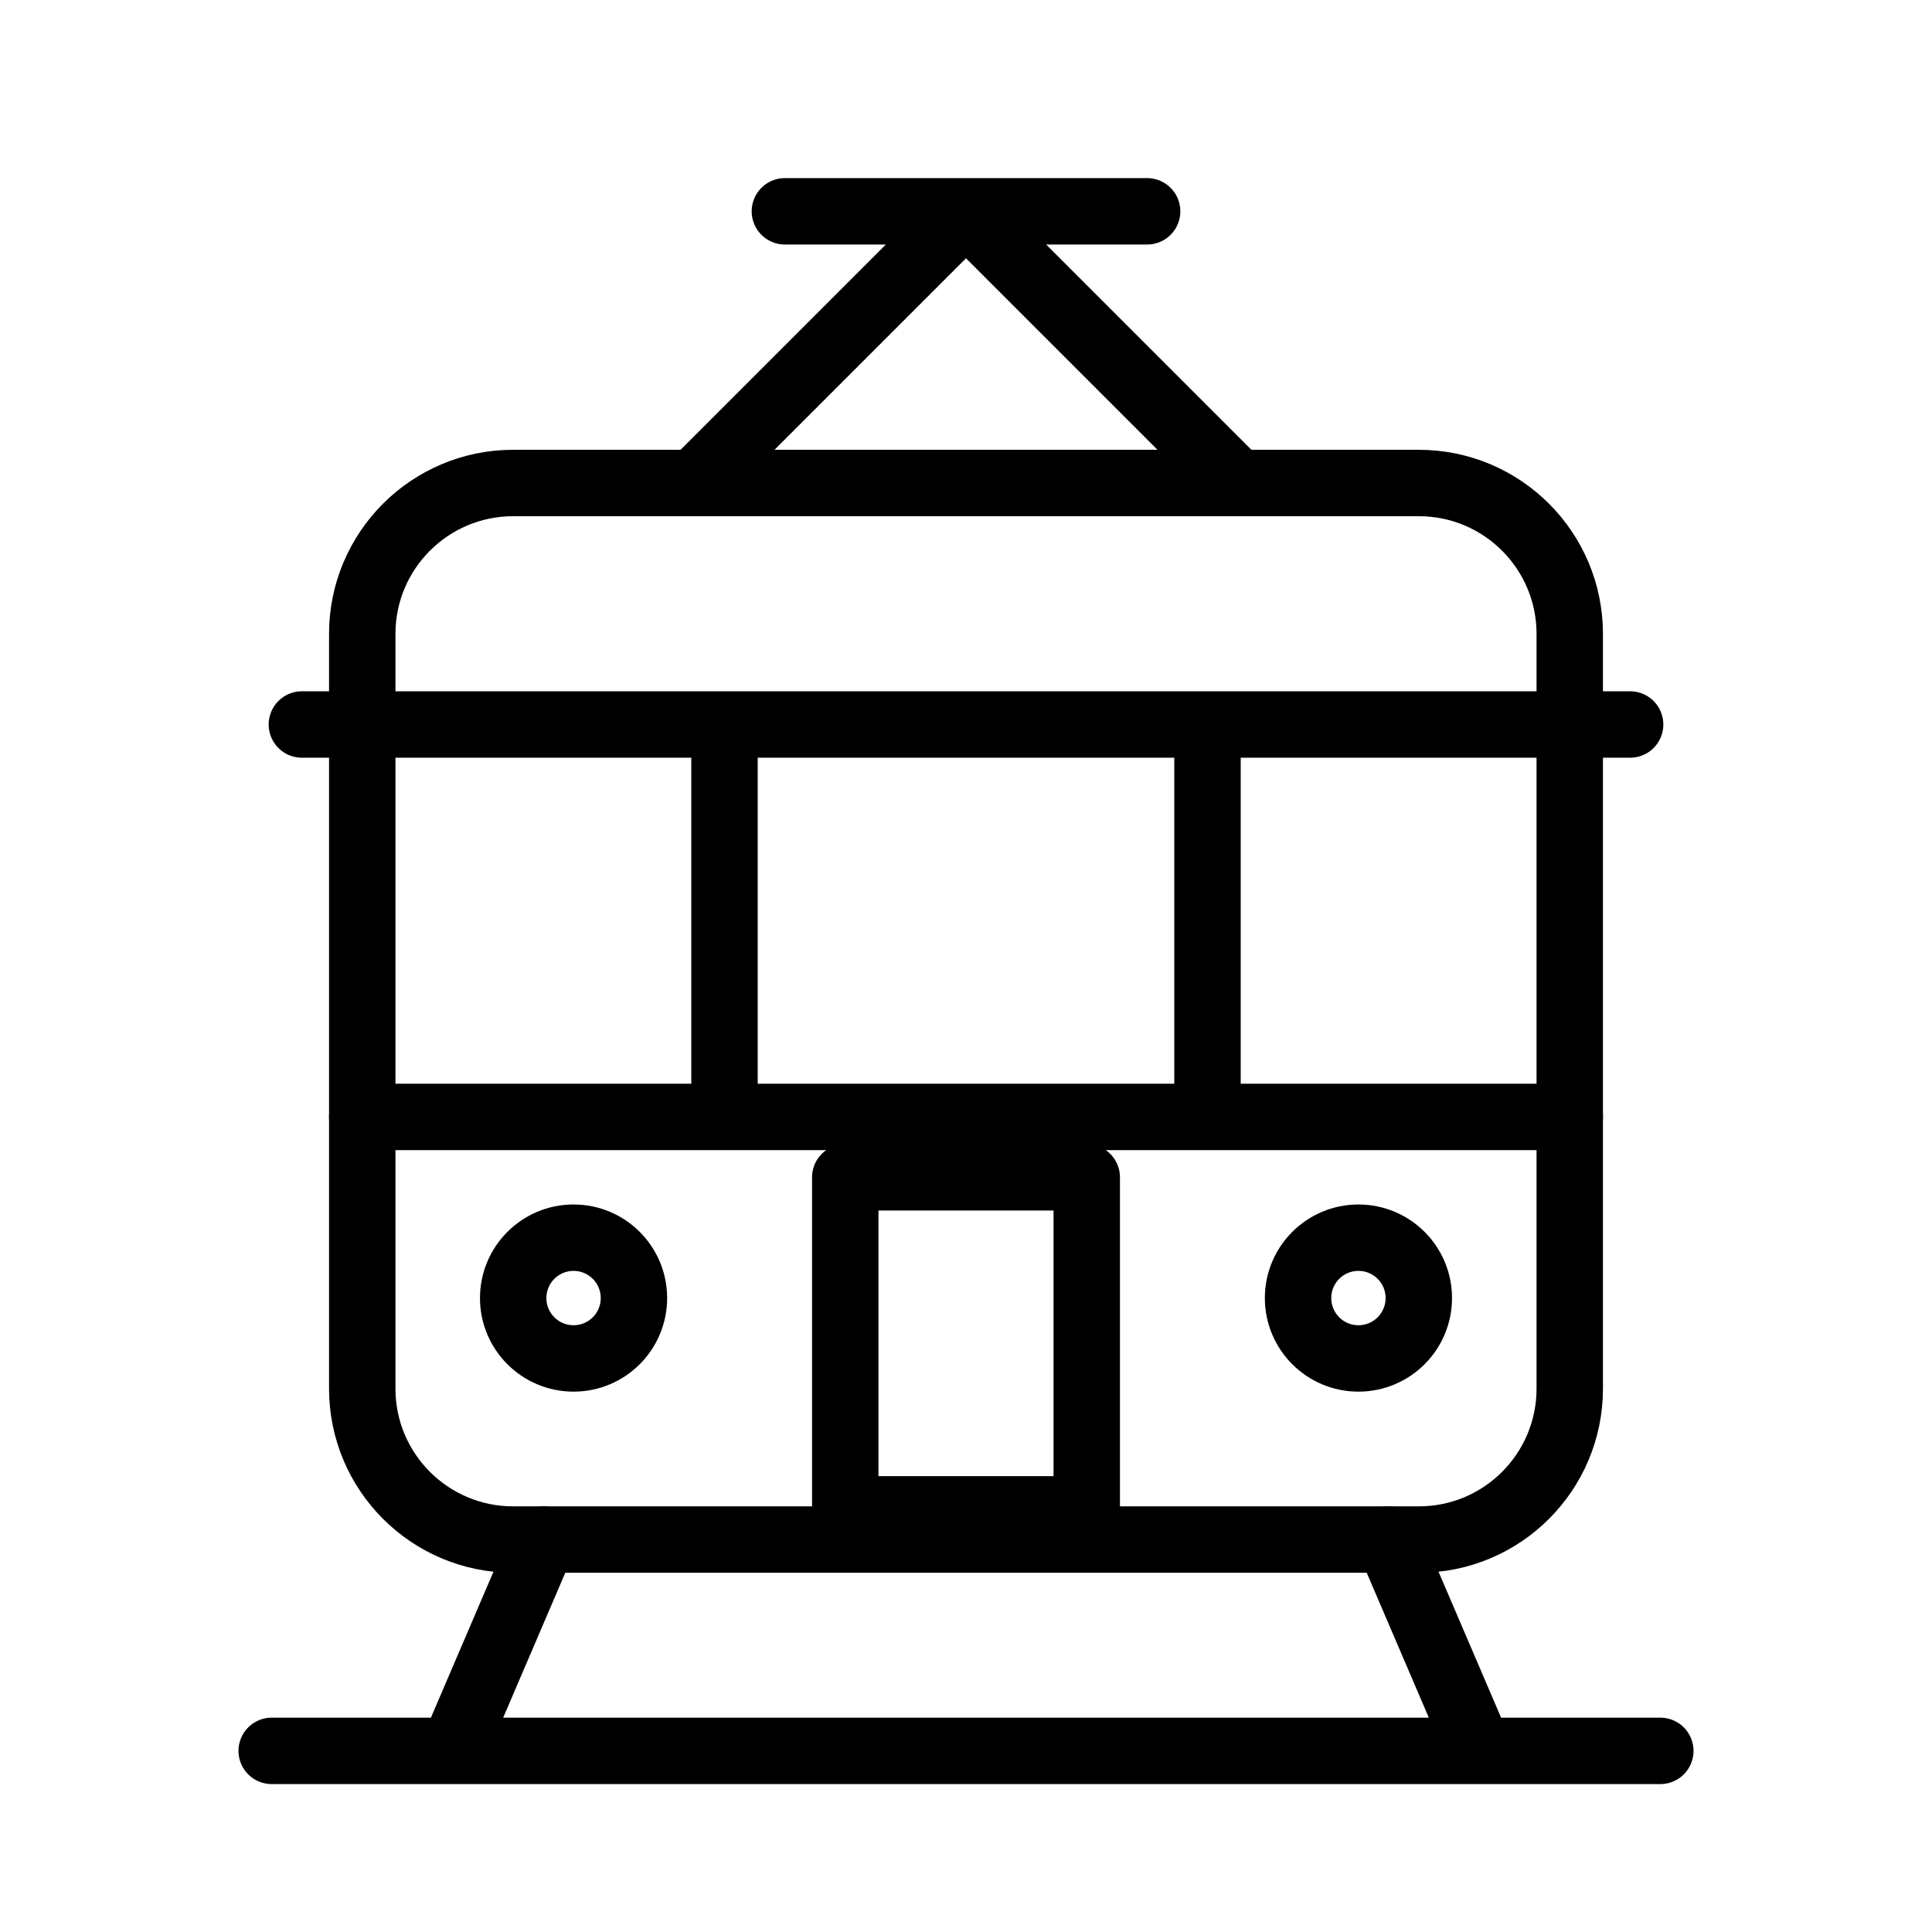
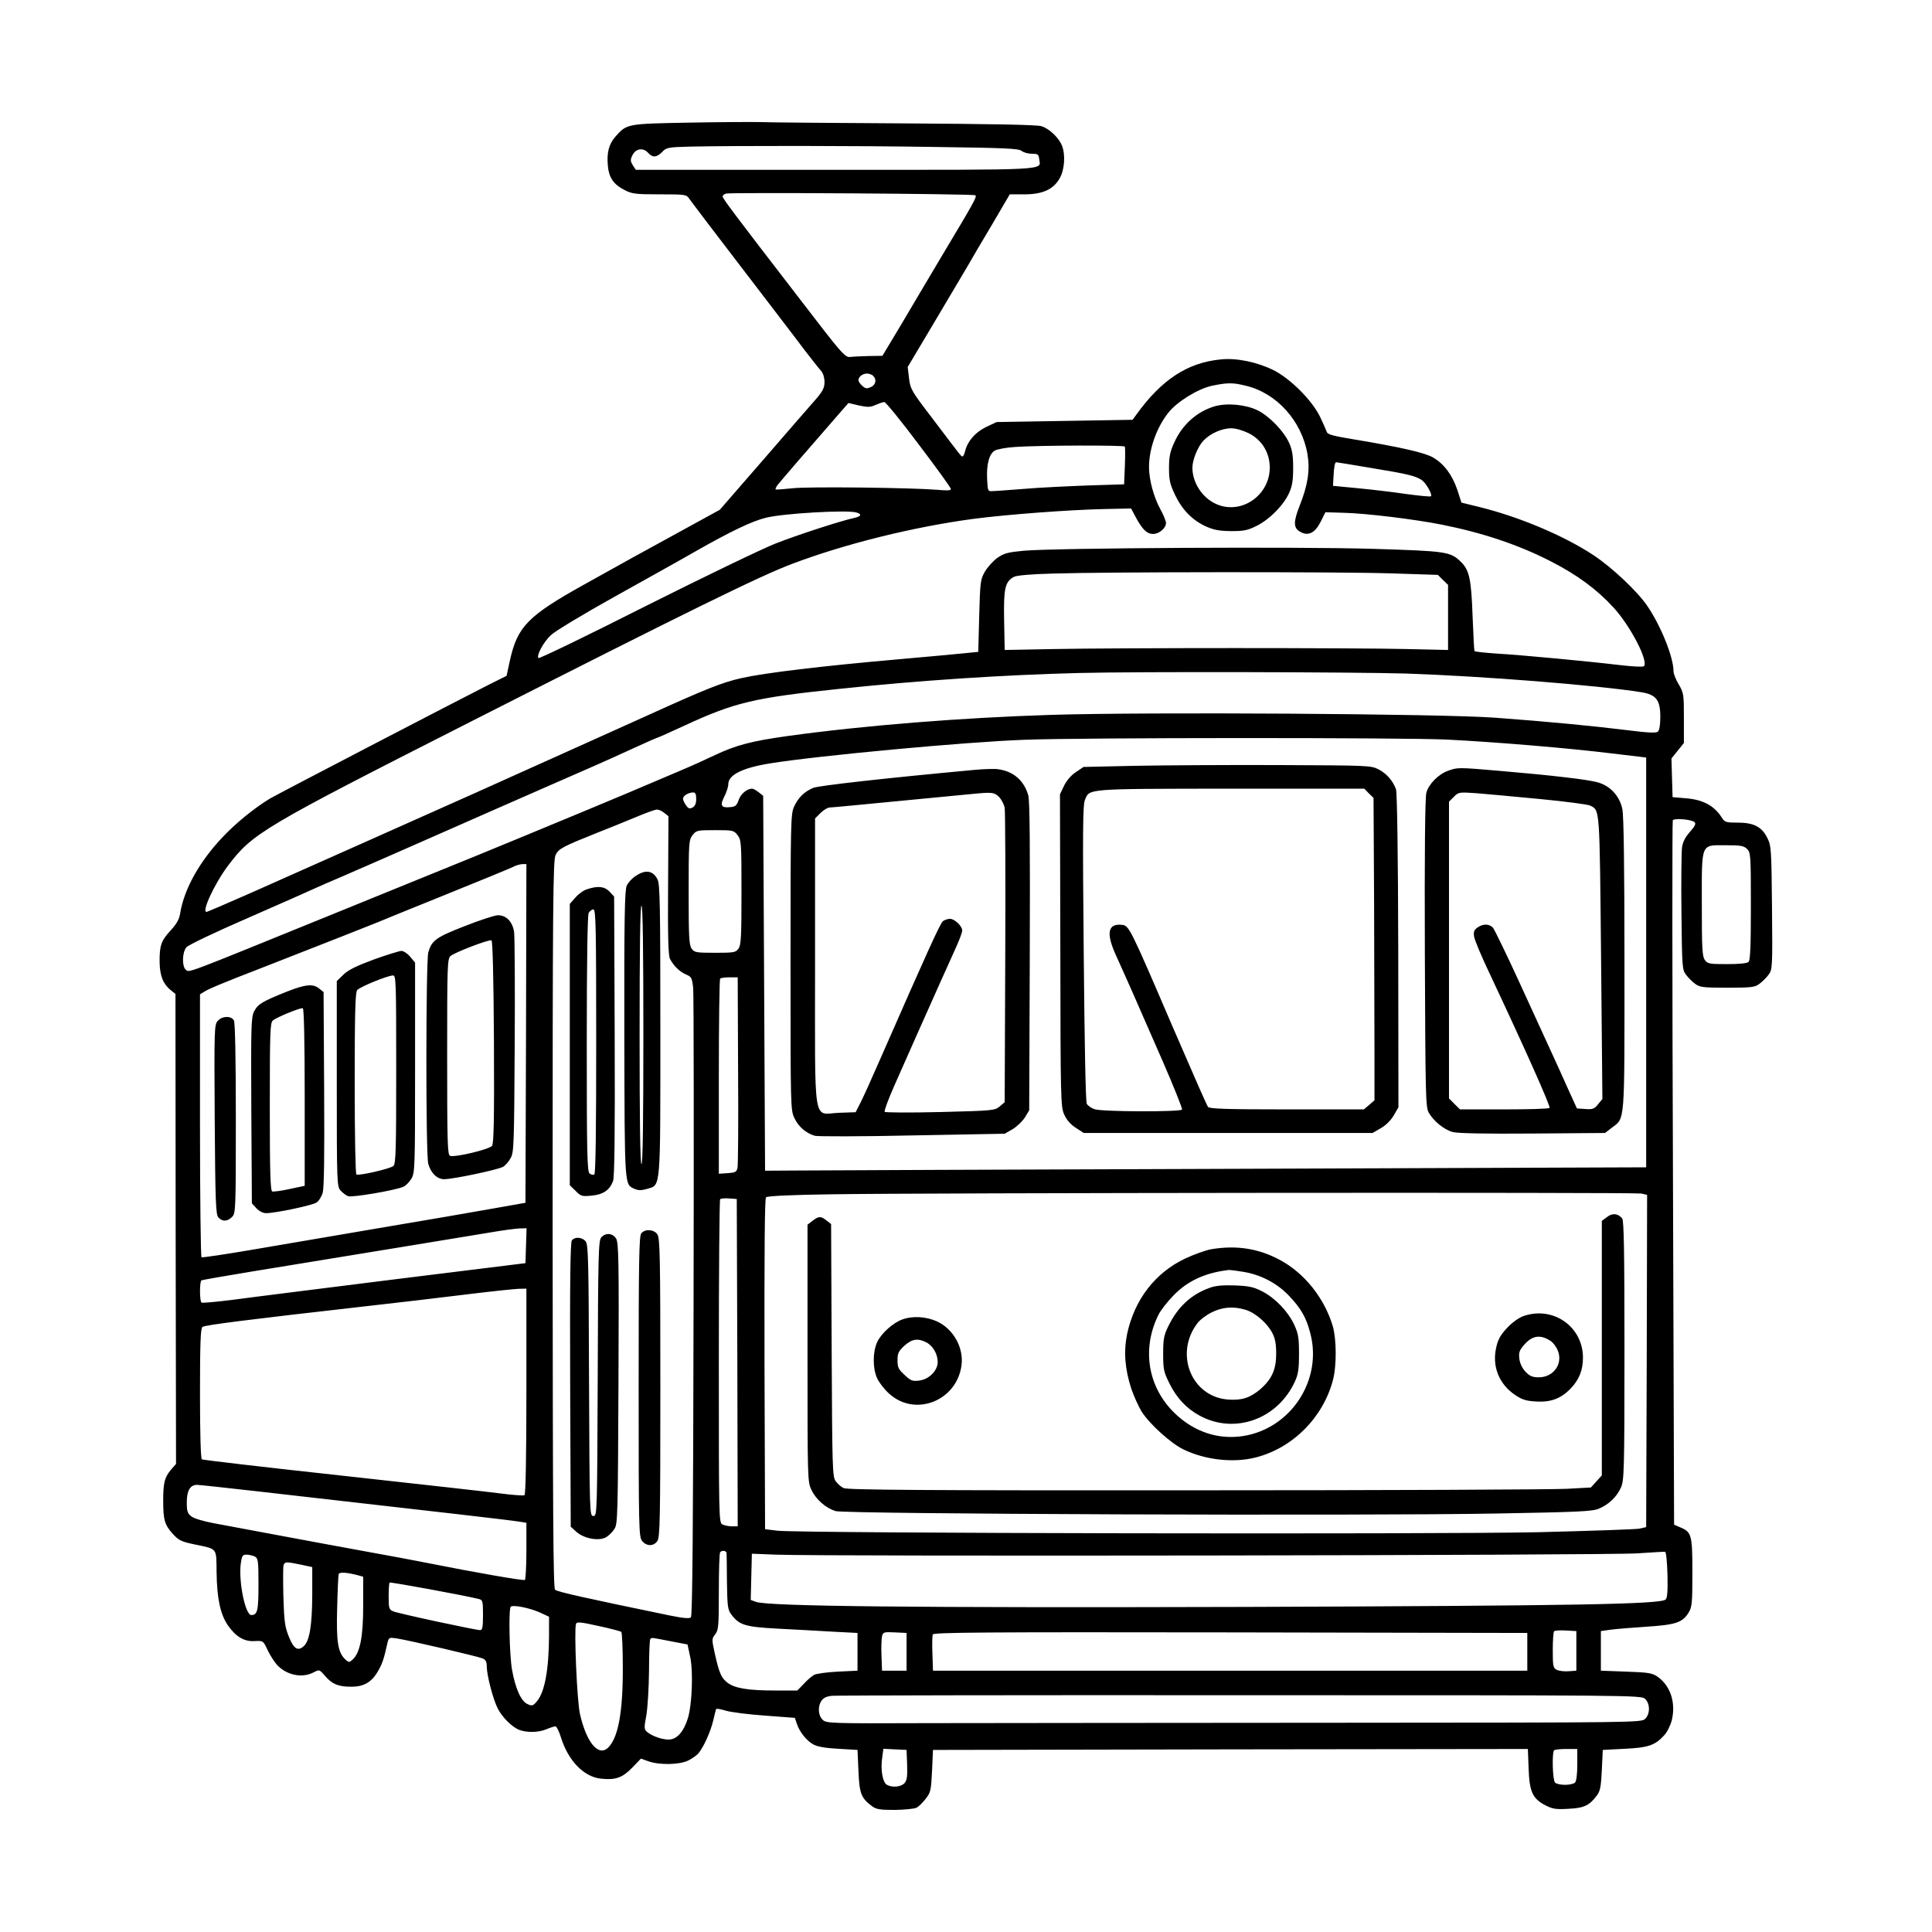
<svg xmlns="http://www.w3.org/2000/svg" width="64" height="64" viewBox="0 0 64 64">
-   <g fill="none" stroke="#000" stroke-width="2.2" stroke-linecap="round" stroke-linejoin="round">
-     <rect x="12" y="16" width="40" height="35" rx="5" fill="none" />
-     <path d="M10 24H54M12 37H52M18 51L15 58M46 51L49 58M9 58H55M23 16L32 7L41 16M26 7H38M24 25V36M40 25V36M28 39V50H36V39Z" fill="none" />
-     <circle cx="19" cy="43" r="2" fill="none" />
-     <circle cx="45" cy="43" r="2" fill="none" />
+   <g transform="scale(0.0625)">
+     <g transform="translate(0,1024) scale(0.1,-0.1)" fill="#000" stroke="none">
+       <path d="M3650 9590 c-327 -6 -328 -6 -388 -74 -35 -40 -47 -85 -40 -157 6 -62 31 -97 88 -126 40 -21 59 -23 186 -23 136 0 142 -1 157 -23 8 -12 133 -177 279 -367 145 -190 295 -385 332 -435 38 -49 77 -99 88 -111 11 -12 18 -36 18 -59 0 -30 -9 -48 -44 -89 -25 -28 -150 -172 -278 -320 l-233 -268 -155 -85 c-291 -159 -345 -189 -560 -309 -302 -168 -357 -224 -397 -403 l-18 -83 -100 -50 c-168 -85 -1118 -579 -1155 -601 -82 -50 -181 -130 -252 -206 -122 -129 -202 -274 -223 -401 -5 -33 -19 -57 -51 -92 -50 -54 -59 -80 -58 -168 1 -72 19 -116 59 -148 l25 -20 1 -1245 2 -1246 -27 -31 c-34 -41 -41 -69 -41 -165 0 -102 8 -127 51 -175 31 -34 45 -41 112 -55 128 -27 118 -15 120 -151 2 -137 20 -221 60 -279 42 -60 87 -87 142 -83 45 2 45 2 68 -47 13 -28 36 -63 50 -79 51 -55 133 -72 194 -40 31 16 31 16 62 -20 37 -43 70 -56 139 -56 65 0 107 24 140 82 23 39 32 65 51 152 7 27 9 28 49 22 65 -10 429 -95 455 -106 16 -7 22 -18 22 -43 0 -46 34 -177 59 -224 24 -46 76 -98 114 -112 40 -15 102 -14 144 4 19 8 41 15 47 15 6 0 20 -28 30 -61 38 -121 120 -206 209 -216 78 -9 115 4 167 57 l47 49 39 -14 c59 -21 167 -19 212 4 20 10 44 27 53 37 27 31 65 115 79 174 7 30 14 58 16 62 2 3 25 -1 51 -9 27 -8 120 -20 207 -26 l159 -12 10 -30 c14 -44 53 -93 90 -112 21 -11 67 -19 132 -22 l100 -6 5 -112 c5 -120 14 -143 73 -187 22 -16 42 -19 121 -19 51 1 103 6 114 12 12 6 34 28 49 48 26 33 28 45 33 147 l5 111 1576 3 1577 2 4 -103 c4 -123 21 -160 88 -195 39 -20 56 -23 123 -19 83 4 111 17 151 71 17 22 22 47 26 134 l5 107 115 6 c126 6 162 18 211 72 15 16 33 52 40 80 22 92 -7 181 -74 229 -28 20 -47 24 -167 28 l-135 5 0 105 0 105 50 7 c28 4 113 11 190 16 156 10 193 22 225 75 18 29 20 51 20 212 0 200 -4 215 -65 240 l-32 14 -6 1861 c-4 1024 -4 1866 -1 1872 8 13 101 5 116 -10 8 -8 1 -22 -25 -51 -24 -27 -38 -53 -42 -83 -3 -24 -5 -179 -3 -345 3 -286 4 -303 24 -329 11 -15 33 -37 48 -48 25 -19 42 -21 171 -21 129 0 146 2 171 21 15 11 37 33 48 48 20 27 21 38 18 354 -3 314 -4 329 -25 371 -29 59 -72 81 -158 81 -62 0 -68 2 -84 28 -40 62 -99 94 -190 101 l-70 6 -3 103 -3 102 33 41 33 41 0 132 c0 125 -1 133 -27 178 -16 26 -28 57 -28 70 0 74 -66 239 -138 345 -53 79 -190 207 -287 271 -158 104 -396 204 -609 256 l-90 22 -22 68 c-27 79 -70 137 -128 171 -45 26 -173 55 -419 96 -104 17 -140 26 -144 38 -3 9 -19 45 -36 81 -41 86 -157 203 -247 248 -87 43 -196 66 -280 57 -176 -17 -313 -107 -446 -291 l-21 -29 -361 -6 -360 -6 -57 -27 c-58 -29 -97 -75 -110 -128 -4 -16 -10 -28 -14 -27 -7 0 -3 -5 -161 204 -109 142 -115 153 -122 210 l-7 60 131 220 c72 121 152 256 178 300 25 44 88 151 140 238 l92 157 78 0 c96 0 154 26 187 86 25 43 31 123 12 171 -15 41 -68 92 -109 104 -23 8 -264 12 -725 15 -379 2 -726 5 -770 7 -44 1 -213 0 -375 -3z m1311 -129 c366 -5 439 -8 454 -21 10 -8 34 -15 54 -15 32 0 36 -3 39 -28 7 -61 77 -57 -1079 -57 l-1059 0 -16 24 c-13 22 -14 29 -2 53 17 36 57 42 83 13 24 -27 46 -25 75 5 22 23 30 25 149 28 239 5 867 5 1302 -2z m208 -256 c11 -6 -3 -31 -179 -325 -64 -107 -160 -270 -214 -361 l-99 -165 -71 -1 c-39 -1 -84 -3 -100 -5 -27 -3 -43 15 -263 302 -356 462 -413 538 -413 549 0 5 8 12 18 15 23 7 1309 -1 1321 -9z m-541 -957 c20 -20 14 -48 -13 -60 -21 -9 -28 -8 -45 7 -11 10 -20 23 -20 30 0 18 22 35 45 35 12 0 26 -5 33 -12z m1973 -52 c165 -38 299 -187 329 -364 14 -85 2 -162 -41 -271 -35 -88 -34 -120 3 -140 42 -24 78 -6 108 54 l25 50 100 -3 c117 -3 373 -34 518 -63 216 -43 407 -107 578 -195 139 -71 244 -149 331 -244 89 -97 187 -285 161 -311 -5 -5 -59 -2 -128 6 -167 20 -518 53 -653 61 -62 4 -114 10 -117 13 -2 4 -6 87 -10 186 -7 196 -17 244 -63 288 -55 53 -74 56 -464 68 -394 12 -1679 5 -1852 -10 -84 -8 -104 -13 -140 -38 -22 -16 -52 -49 -66 -73 -24 -42 -25 -56 -30 -235 l-5 -190 -70 -7 c-38 -4 -200 -19 -360 -33 -398 -35 -700 -71 -825 -99 -105 -24 -183 -55 -505 -201 -150 -68 -331 -149 -900 -405 -194 -87 -906 -404 -1194 -532 -124 -55 -230 -100 -235 -101 -31 -6 40 148 112 244 131 173 182 203 1287 764 1152 585 1534 773 1705 837 281 106 640 195 960 238 176 23 505 48 695 52 l140 3 25 -47 c36 -66 59 -88 92 -88 32 0 68 31 68 58 0 10 -13 43 -30 73 -36 67 -60 157 -60 224 0 95 40 209 102 287 45 58 157 127 230 143 81 17 111 18 179 1z m-1732 -311 c94 -124 171 -230 171 -237 0 -8 -21 -9 -72 -4 -134 11 -682 18 -768 8 -47 -5 -87 -8 -89 -6 -2 2 2 12 10 23 12 16 187 219 341 395 l35 40 55 -13 c47 -10 61 -10 89 3 19 8 39 15 46 15 7 1 89 -100 182 -224z m1093 -12 c2 -5 2 -51 0 -104 l-4 -96 -191 -6 c-106 -4 -257 -11 -337 -18 -80 -6 -156 -12 -170 -12 -24 -2 -25 1 -28 63 -4 79 11 135 41 152 12 7 60 16 107 19 130 9 578 10 582 2z m1303 -113 c196 -32 236 -42 270 -64 22 -14 57 -75 50 -86 -2 -4 -59 2 -127 11 -68 10 -184 24 -258 31 l-135 13 3 50 c2 47 7 75 14 75 2 0 84 -13 183 -30z m-2727 -236 c32 -9 27 -21 -10 -29 -73 -16 -301 -90 -418 -136 -69 -27 -378 -176 -687 -331 -308 -156 -565 -280 -569 -276 -12 13 26 84 65 121 20 20 171 111 336 203 165 92 359 200 430 241 188 107 301 161 375 179 93 23 423 42 478 28z m2835 -323 l248 -8 27 -27 27 -26 0 -173 0 -172 -220 5 c-121 3 -530 5 -910 5 -379 0 -809 -2 -955 -5 l-265 -5 -3 158 c-3 170 5 203 51 229 14 8 88 15 207 18 281 9 1512 10 1793 1z m82 -531 c409 -14 1013 -62 1245 -99 78 -13 100 -41 100 -130 0 -44 -5 -72 -13 -79 -9 -8 -54 -6 -163 8 -187 23 -416 45 -699 66 -284 21 -1841 31 -2355 15 -476 -15 -990 -56 -1395 -112 -193 -27 -275 -49 -383 -100 -48 -23 -132 -61 -187 -84 -210 -90 -375 -159 -510 -215 -569 -236 -482 -200 -1360 -557 -758 -308 -731 -299 -750 -283 -21 17 -20 92 3 119 9 12 154 81 327 156 171 75 330 145 355 157 25 11 90 40 145 63 55 24 235 102 400 175 165 73 354 156 420 185 66 29 194 85 285 125 91 40 199 87 240 105 41 18 130 58 197 89 67 31 125 56 127 56 3 0 70 30 148 66 262 121 366 146 818 193 426 45 871 74 1270 84 308 8 1476 5 1735 -3z m215 -350 c259 -13 642 -45 870 -73 l185 -22 0 -1086 0 -1086 -2175 -8 c-1196 -4 -2247 -8 -2335 -9 l-160 -1 -5 993 -5 994 -24 19 c-13 10 -28 19 -35 19 -28 -1 -60 -28 -71 -60 -10 -29 -17 -36 -45 -38 -48 -5 -55 9 -31 56 12 23 21 52 21 65 0 50 74 87 222 111 254 41 1038 114 1348 125 301 12 2021 12 2240 1z m-3980 -315 c0 -24 -6 -37 -19 -45 -16 -8 -23 -6 -35 12 -9 12 -16 28 -16 35 0 15 28 32 53 33 13 0 17 -8 17 -35z m-170 -73 l23 -18 -2 -367 c-2 -266 1 -372 10 -389 19 -37 52 -69 85 -83 29 -12 32 -18 38 -72 3 -32 4 -793 2 -1691 -2 -1160 -6 -1636 -14 -1644 -8 -8 -40 -5 -114 10 -436 90 -595 125 -606 136 -10 9 -12 404 -13 1939 0 1720 2 1929 16 1956 16 33 40 45 220 117 61 24 153 61 205 83 52 22 102 40 111 40 9 1 27 -7 39 -17z m389 -118 c20 -26 21 -39 21 -303 0 -234 -2 -280 -16 -299 -14 -20 -23 -22 -124 -22 -101 0 -110 2 -124 22 -14 19 -16 65 -16 299 0 264 1 277 21 303 20 25 24 26 119 26 95 0 99 -1 119 -26z m5351 -74 c19 -19 20 -33 20 -303 0 -207 -3 -286 -12 -295 -8 -8 -48 -12 -114 -12 -95 0 -104 2 -118 22 -14 19 -16 65 -16 295 0 332 -8 313 130 313 77 0 93 -3 110 -20z m-6472 -977 l-3 -898 -175 -31 c-96 -17 -366 -64 -600 -103 -234 -40 -540 -92 -680 -116 -140 -24 -258 -41 -262 -39 -4 3 -8 318 -8 699 l0 695 23 14 c24 15 94 45 317 131 310 121 576 226 600 236 14 6 175 72 359 146 184 74 346 141 360 148 14 8 36 14 49 15 l22 0 -2 -897z m1124 -195 c2 -271 0 -504 -3 -518 -5 -22 -12 -25 -52 -28 l-47 -3 0 514 c0 282 3 517 7 520 3 4 26 7 49 7 l44 0 2 -492z m4787 -654 l31 -7 -2 -880 -3 -881 -35 -8 c-19 -4 -260 -12 -535 -19 -557 -12 -3924 -6 -4035 8 l-65 8 -3 874 c-1 603 1 878 8 885 7 7 132 13 348 16 490 8 4254 11 4291 4z m-4791 -896 l2 -868 -31 0 c-16 0 -39 5 -50 10 -19 10 -19 31 -19 864 0 469 3 856 7 860 4 4 25 6 48 4 l40 -3 3 -867z m-1120 620 l-3 -93 -695 -86 c-382 -48 -767 -96 -854 -108 -87 -11 -163 -18 -168 -15 -10 7 -11 111 0 118 4 2 123 23 263 46 600 98 1162 190 1269 208 63 11 132 20 153 21 l38 1 -3 -92z m2 -772 c0 -349 -4 -547 -10 -551 -5 -3 -65 1 -132 10 -68 9 -448 51 -846 95 -397 43 -727 82 -732 85 -6 4 -10 132 -10 349 0 263 3 346 13 353 12 10 252 40 852 108 171 19 416 48 545 64 129 16 254 29 278 30 l42 1 0 -544z m-1420 -531 c1001 -114 1345 -153 1388 -161 l32 -5 0 -149 c0 -82 -4 -151 -8 -154 -8 -5 -256 38 -512 89 -69 14 -210 40 -315 59 -104 19 -311 57 -460 85 -148 28 -312 58 -364 68 -53 10 -104 25 -117 36 -20 15 -24 27 -24 74 0 62 18 93 54 93 11 0 158 -16 326 -35z m2481 -327 c0 -7 2 -77 2 -155 2 -127 4 -144 23 -170 42 -56 73 -66 243 -75 86 -4 217 -12 291 -16 l135 -7 0 -100 0 -100 -105 -5 c-58 -3 -114 -11 -125 -17 -11 -6 -36 -27 -54 -47 l-35 -36 -122 0 c-139 0 -211 12 -249 42 -32 25 -43 50 -66 152 -17 78 -17 80 2 104 17 23 19 42 19 227 0 111 3 205 7 208 11 12 33 8 34 -5z m4987 -115 c2 -88 -1 -123 -10 -131 -31 -25 -487 -33 -2228 -39 -1759 -5 -2531 3 -2594 27 l-27 10 3 122 3 123 130 -5 c254 -10 4427 -4 4565 7 74 5 140 9 145 8 6 -1 11 -52 13 -122z m-7487 97 c17 -10 19 -22 19 -148 0 -138 -5 -162 -38 -162 -32 0 -68 177 -56 272 6 42 9 48 31 48 13 0 33 -5 44 -10z m244 -43 l60 -13 0 -149 c-1 -160 -14 -242 -45 -270 -31 -28 -53 -15 -79 50 -21 52 -25 81 -29 212 -2 84 -2 159 1 168 7 18 14 18 92 2z m305 -57 l25 -7 0 -154 c0 -165 -17 -250 -56 -285 -18 -16 -20 -16 -38 0 -40 37 -49 92 -44 272 2 93 6 174 8 181 4 12 45 9 105 -7z m638 -125 c20 -5 22 -11 22 -85 0 -63 -3 -80 -15 -80 -24 0 -439 89 -462 100 -21 9 -23 17 -23 78 0 38 2 71 5 74 4 4 392 -67 473 -87z m320 -70 l52 -24 0 -103 c-1 -177 -23 -297 -64 -345 -21 -25 -26 -26 -50 -15 -34 15 -64 81 -82 181 -14 79 -19 322 -7 335 12 11 95 -5 151 -29z m435 -104 c4 -4 8 -88 8 -187 1 -242 -25 -378 -80 -429 -51 -45 -113 31 -147 180 -16 69 -32 449 -21 478 4 12 25 10 119 -11 62 -13 116 -28 121 -31z m5062 -101 l0 -105 -42 -3 c-23 -2 -51 2 -63 8 -18 10 -20 20 -20 104 0 51 3 96 7 100 4 4 32 6 63 4 l55 -3 0 -105z m-3550 -5 l0 -100 -65 0 -65 0 -3 80 c-2 44 0 90 3 103 5 21 10 23 68 20 l62 -3 0 -100z m3290 0 l0 -100 -1575 0 -1575 0 -3 89 c-2 49 -1 95 2 103 5 11 276 13 1578 11 l1573 -3 0 -100z m-4540 56 l89 -17 14 -65 c17 -79 10 -253 -12 -326 -23 -73 -59 -113 -102 -113 -36 0 -88 18 -115 41 -15 13 -16 21 -3 89 7 42 13 146 14 236 0 88 3 164 7 167 8 8 0 9 108 -12z m5164 -305 c27 -25 28 -79 1 -106 -20 -20 -34 -20 -1642 -21 -893 0 -1864 -2 -2159 -2 -515 -2 -538 -1 -558 17 -25 23 -28 72 -6 103 11 15 28 23 58 25 23 2 997 4 2163 3 2072 0 2122 0 2143 -19z m-3911 -350 c2 -63 -1 -82 -14 -97 -18 -20 -64 -25 -93 -9 -23 12 -35 82 -25 145 l6 46 62 -3 61 -3 3 -79z m3552 1 c0 -51 -5 -88 -12 -95 -7 -7 -30 -12 -53 -12 -23 0 -46 5 -53 12 -13 13 -17 159 -5 171 3 4 33 7 65 7 l58 0 0 -83z M6440 8087 c-94 -27 -173 -96 -216 -192 -22 -48 -28 -74 -28 -136 0 -63 5 -85 31 -140 38 -80 90 -134 162 -168 45 -20 71 -25 136 -26 69 0 88 4 138 29 68 35 140 108 170 174 16 36 21 66 21 132 0 66 -5 96 -21 132 -29 64 -105 142 -167 173 -63 31 -161 40 -226 22z m178 -143 c70 -35 112 -103 112 -182 0 -149 -153 -253 -285 -193 -73 33 -125 113 -125 192 0 41 28 111 58 143 36 38 97 66 148 66 24 0 61 -11 92 -26z M6014 6181 l-271 -6 -40 -27 c-25 -16 -49 -44 -63 -72 l-22 -46 2 -827 c1 -785 2 -829 20 -869 12 -28 33 -53 61 -71 l43 -28 765 0 766 0 43 25 c27 15 54 42 69 68 l25 43 -1 830 c-1 510 -6 840 -12 856 -17 46 -50 83 -92 105 -41 21 -53 21 -532 23 -269 1 -612 -1 -761 -4z m1241 -146 l25 -24 3 -558 c1 -307 2 -668 2 -801 l0 -244 -28 -24 -28 -24 -408 0 c-315 0 -411 3 -418 13 -8 11 -57 123 -193 437 -218 508 -226 524 -262 528 -77 9 -87 -44 -32 -164 20 -44 60 -133 89 -199 29 -66 100 -229 159 -363 58 -134 104 -248 101 -253 -9 -13 -425 -12 -464 2 -17 6 -36 19 -41 29 -6 11 -12 332 -16 798 -6 630 -5 786 6 811 25 62 -3 60 773 61 l708 0 24 -25z M5160 6159 c-485 -45 -820 -83 -850 -95 -47 -20 -79 -51 -101 -99 -18 -38 -19 -83 -19 -824 0 -775 0 -785 21 -828 22 -46 61 -79 108 -93 15 -4 248 -4 517 2 l489 9 42 24 c23 14 52 42 65 62 l23 38 3 815 c2 592 0 826 -8 855 -23 79 -79 127 -160 138 -19 3 -78 1 -130 -4z m135 -143 c13 -13 26 -39 30 -57 3 -19 5 -378 3 -797 l-3 -764 -26 -22 c-26 -22 -35 -23 -314 -30 -159 -4 -292 -3 -296 1 -4 4 20 69 53 143 33 74 84 189 113 255 88 198 181 406 214 478 17 38 31 76 31 85 0 23 -40 62 -65 62 -12 0 -28 -6 -37 -12 -15 -12 -86 -169 -329 -723 -43 -99 -91 -205 -106 -235 l-28 -55 -87 -3 c-142 -5 -128 -95 -128 799 l0 761 29 29 c16 16 38 29 48 29 10 0 178 16 373 35 195 19 373 36 395 38 94 9 106 7 130 -17z M7676 6155 c-52 -18 -104 -71 -116 -117 -7 -24 -10 -326 -8 -850 3 -743 4 -816 20 -844 25 -45 82 -92 128 -104 26 -7 172 -10 423 -8 l384 3 35 27 c72 55 68 9 68 867 0 525 -4 786 -11 822 -15 71 -65 125 -133 143 -55 15 -244 37 -526 61 -211 18 -215 18 -264 0z m486 -150 c136 -13 256 -29 267 -35 51 -27 49 -3 57 -805 l7 -750 -23 -28 c-19 -24 -28 -28 -67 -25 l-45 3 -50 110 c-27 61 -69 153 -93 205 -24 52 -98 214 -165 360 -67 146 -129 273 -137 283 -20 21 -52 22 -82 1 -18 -13 -22 -23 -18 -48 2 -17 41 -110 87 -206 183 -389 319 -694 313 -702 -2 -5 -110 -8 -239 -8 l-236 0 -29 29 -29 29 0 787 0 786 26 26 c25 25 28 25 117 19 51 -4 203 -18 339 -31z M3369 5597 c-19 -12 -40 -35 -47 -51 -11 -23 -14 -168 -13 -789 2 -827 0 -793 56 -819 19 -8 35 -8 66 1 72 22 69 -15 69 846 0 653 -2 770 -15 794 -24 47 -63 54 -116 18z m41 -842 c0 -450 -3 -685 -10 -685 -7 0 -10 235 -10 685 0 450 3 685 10 685 7 0 10 -235 10 -685z M3112 5527 c-18 -5 -46 -25 -62 -44 l-30 -34 0 -745 0 -746 31 -30 c28 -29 34 -30 86 -25 60 6 93 28 112 76 8 18 11 246 9 768 l-3 741 -24 26 c-27 28 -61 32 -119 13z m48 -806 c0 -475 -3 -702 -10 -706 -6 -4 -17 -1 -25 5 -13 11 -15 109 -15 687 0 446 4 681 10 694 6 10 17 19 25 19 13 0 15 -92 15 -699z M3399 3703 c-12 -13 -14 -152 -14 -811 0 -755 1 -797 18 -819 23 -29 61 -30 81 -1 14 20 16 114 16 813 0 699 -2 793 -16 813 -18 26 -65 30 -85 5z M3187 3682 c-15 -17 -17 -87 -19 -748 -3 -721 -3 -729 -23 -729 -20 0 -20 8 -23 719 -2 652 -4 721 -19 738 -19 21 -56 24 -72 4 -8 -10 -11 -213 -9 -766 l3 -752 31 -28 c41 -36 123 -50 159 -26 14 9 33 28 42 43 17 25 18 80 21 771 3 662 1 747 -13 768 -19 29 -55 31 -78 6z M2462 5331 c-152 -59 -174 -76 -192 -139 -13 -49 -14 -1074 0 -1121 14 -49 47 -81 84 -81 49 0 289 51 313 66 13 8 31 29 40 47 17 29 18 79 21 592 2 308 0 580 -3 604 -8 56 -42 91 -87 90 -18 -1 -98 -27 -176 -58z m156 -612 c2 -418 -1 -539 -10 -552 -14 -19 -198 -63 -223 -53 -13 5 -15 74 -15 524 0 487 1 520 18 535 20 18 201 88 217 83 6 -2 11 -192 13 -537z M1980 5154 c-92 -34 -134 -55 -160 -80 l-35 -34 0 -544 c0 -530 1 -544 20 -566 11 -12 29 -26 40 -30 21 -8 251 31 293 50 12 5 31 24 42 42 19 32 20 51 20 590 l0 556 -26 31 c-15 18 -35 31 -47 31 -12 -1 -78 -21 -147 -46z m120 -583 c0 -428 -2 -500 -15 -511 -18 -15 -183 -53 -196 -45 -5 4 -9 199 -9 484 0 367 3 481 13 493 13 17 160 77 190 78 16 0 17 -30 17 -499z M1520 4984 c-130 -52 -153 -66 -173 -104 -16 -32 -17 -74 -15 -527 l3 -491 24 -26 c15 -16 35 -26 52 -26 48 0 243 41 266 56 12 7 27 31 33 51 8 26 10 200 8 551 l-3 514 -24 19 c-32 26 -72 22 -171 -17z m95 -560 l0 -469 -80 -17 c-44 -10 -86 -15 -92 -13 -10 3 -13 102 -13 448 0 400 2 446 16 458 21 18 146 69 159 65 6 -2 10 -168 10 -472z M1154 4829 c-18 -20 -19 -41 -16 -523 3 -439 6 -503 19 -518 21 -24 48 -23 73 2 19 19 20 33 20 521 0 326 -4 507 -10 520 -14 26 -62 25 -86 -2z M8517 3789 l-27 -20 0 -675 0 -674 -29 -32 -29 -32 -128 -7 c-71 -4 -957 -8 -1969 -8 -1442 -1 -1845 2 -1864 12 -13 6 -32 23 -42 37 -17 23 -18 70 -21 693 l-3 669 -24 19 c-30 24 -42 24 -75 -2 l-26 -20 0 -682 c0 -670 0 -681 21 -724 24 -51 75 -95 127 -112 49 -16 2791 -26 3502 -13 442 8 510 11 545 26 52 22 93 61 116 111 17 38 19 80 19 726 0 533 -3 689 -12 701 -22 27 -53 30 -81 7z M6421 3619 c-29 -5 -91 -27 -138 -49 -160 -75 -270 -218 -309 -400 -19 -93 -12 -186 22 -290 14 -41 39 -96 55 -122 43 -67 155 -168 221 -200 115 -56 265 -73 383 -43 197 50 358 212 410 411 20 76 19 216 -1 285 -44 148 -150 282 -282 352 -112 60 -229 78 -361 56z m169 -120 c92 -15 179 -60 243 -128 62 -65 91 -115 112 -198 65 -247 -102 -503 -354 -544 -133 -21 -260 21 -362 118 -146 139 -180 345 -87 528 11 21 45 65 75 96 76 80 172 124 298 138 6 0 39 -4 75 -10z M6411 3414 c-98 -35 -169 -101 -219 -204 -23 -47 -27 -67 -27 -145 0 -82 3 -97 33 -157 38 -77 90 -133 160 -171 185 -101 413 -20 505 180 18 39 22 66 22 148 0 87 -4 107 -26 155 -33 70 -101 141 -170 176 -45 23 -69 28 -144 31 -64 2 -103 -1 -134 -13z m190 -116 c51 -15 114 -69 142 -122 16 -31 21 -58 21 -111 0 -84 -23 -135 -85 -189 -54 -45 -97 -59 -169 -54 -195 14 -287 242 -164 404 13 18 47 44 76 58 57 29 116 33 179 14z M8073 3264 c-24 -9 -60 -35 -86 -63 -34 -37 -48 -61 -57 -104 -22 -98 14 -191 98 -249 38 -26 59 -33 110 -36 82 -6 138 16 190 72 43 46 62 96 62 160 0 165 -159 276 -317 220z m145 -131 c13 -8 30 -30 38 -50 30 -70 -21 -143 -100 -143 -33 0 -48 6 -70 29 -17 18 -30 44 -33 68 -4 34 -1 45 26 76 43 49 85 55 139 20z M4781 3246 c-49 -18 -111 -74 -132 -120 -24 -53 -24 -139 0 -191 10 -22 38 -59 63 -81 137 -126 358 -40 384 148 13 94 -42 193 -129 234 -58 26 -130 31 -186 10z m129 -121 c35 -18 60 -62 60 -104 0 -45 -45 -91 -96 -98 -37 -5 -46 -2 -79 29 -33 30 -38 40 -38 78 0 37 5 48 36 77 41 37 72 41 117 18z" />
+     </g>
  </g>
</svg>
